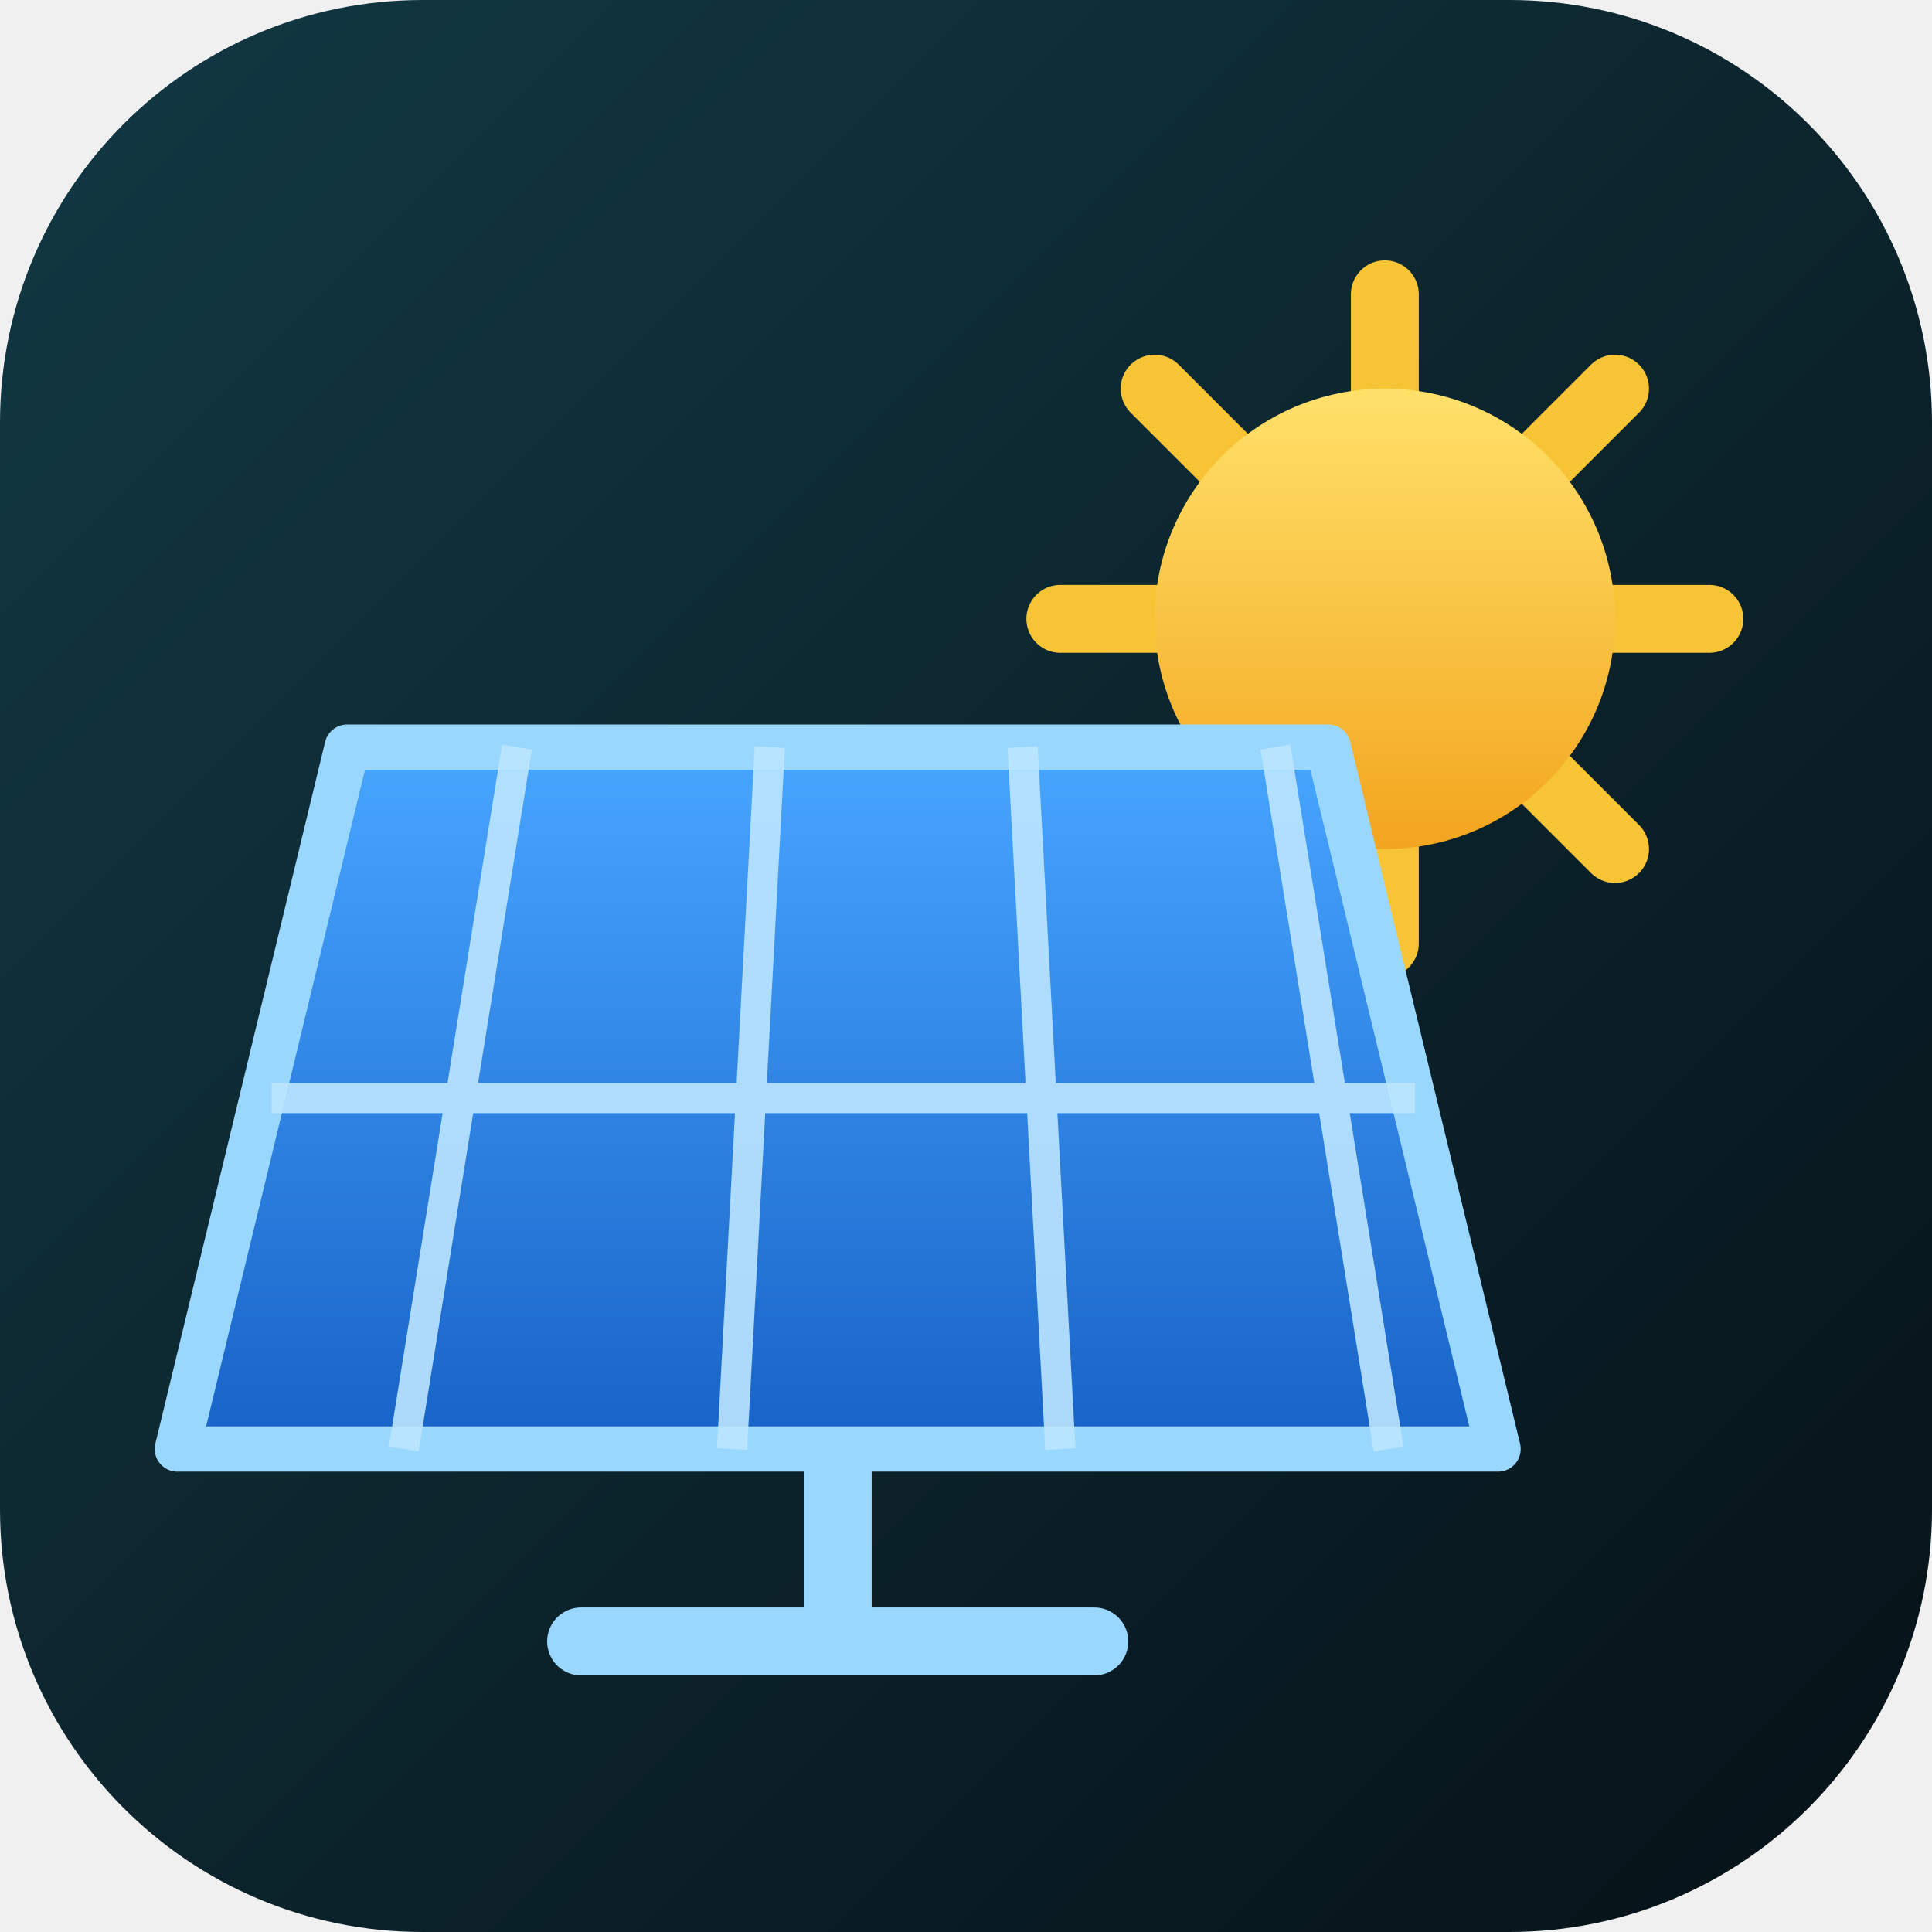
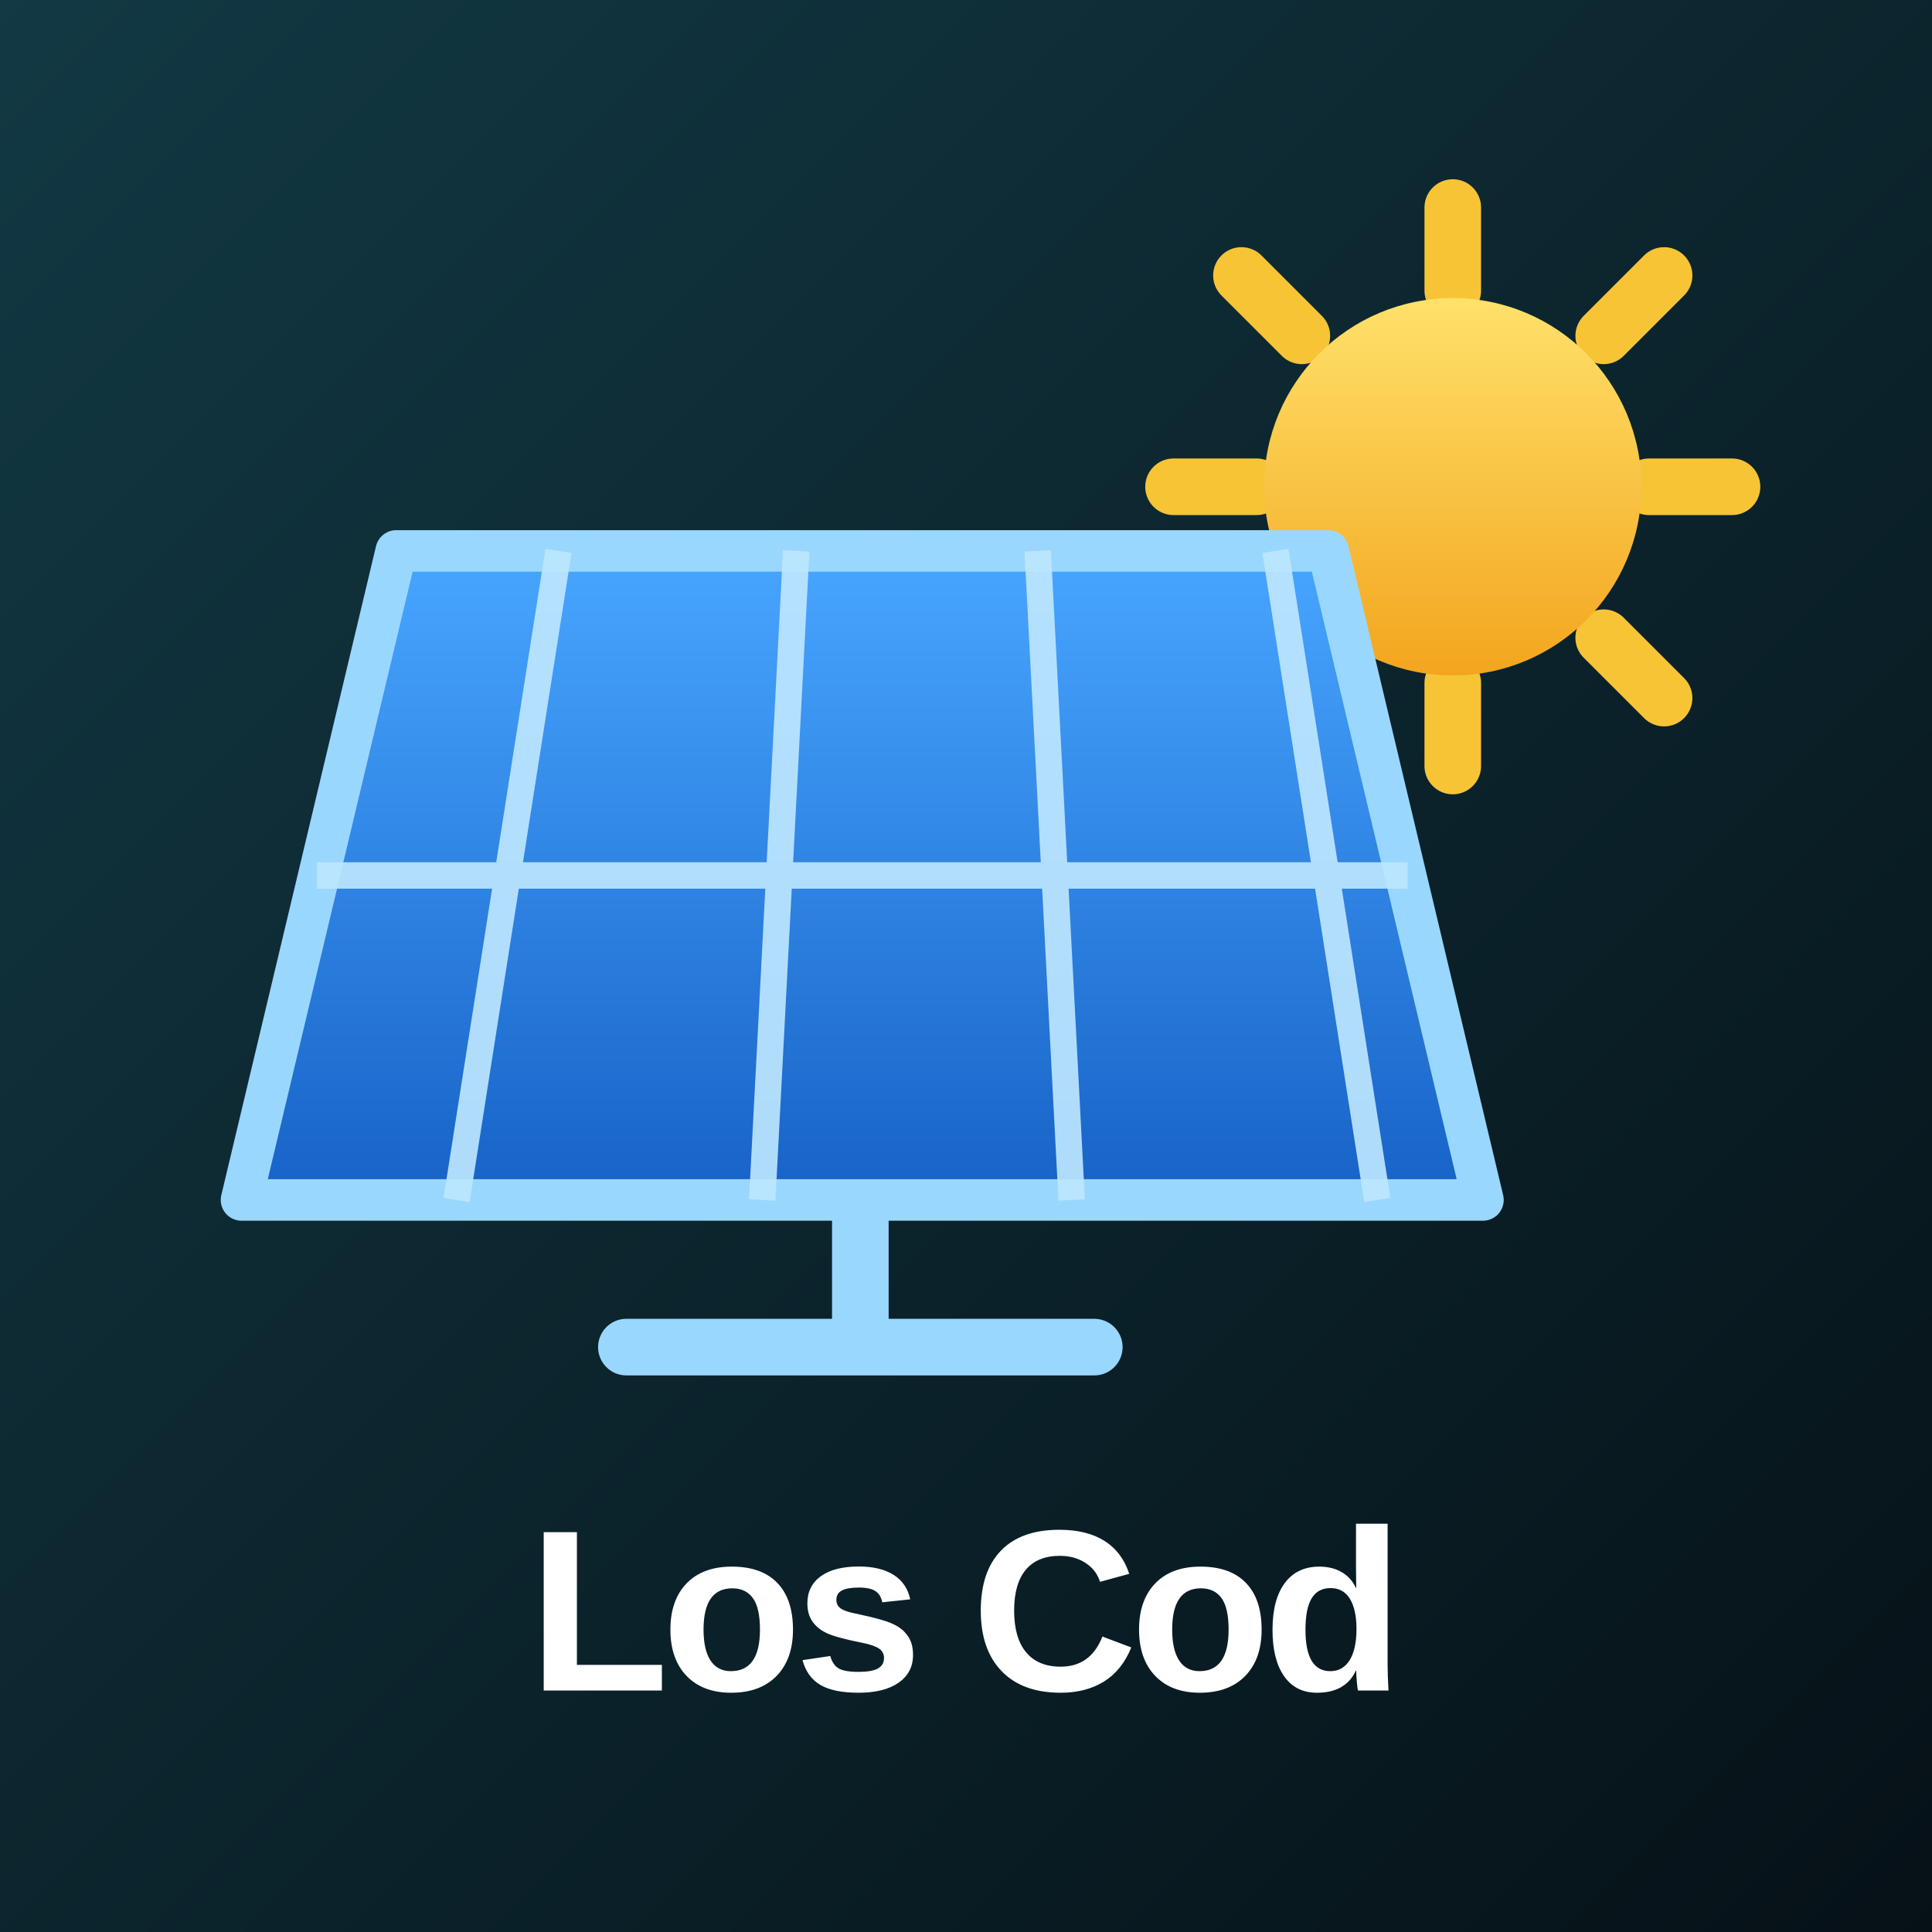
<svg xmlns="http://www.w3.org/2000/svg" viewBox="0 0 512 512">
  <defs>
    <linearGradient id="bg" x1="0" y1="0" x2="1" y2="1">
      <stop stop-color="#123944" />
      <stop offset="1" stop-color="#061117" />
    </linearGradient>
    <linearGradient id="panel" x1="0" y1="0" x2="0" y2="1">
      <stop stop-color="#48a6ff" />
      <stop offset="1" stop-color="#1762c7" />
    </linearGradient>
    <linearGradient id="sun" x1="0" y1="0" x2="0" y2="1">
      <stop stop-color="#ffe16a" />
      <stop offset="1" stop-color="#f3a51e" />
    </linearGradient>
  </defs>
-   <rect width="512" height="512" rx="112" fill="url(#bg)" />
-   <g stroke="#f7c436" stroke-width="18" stroke-linecap="round">
-     <path d="M367 78v26M367 224v26M281 164h26M427 164h26M306 103l19 19M409 206l19 19M428 103l-19 19M325 206l-19 19" />
+   <rect width="512" height="512" fill="url(#bg)" />
+   <g stroke="#f7c436" stroke-width="15" stroke-linecap="round">
+     <path d="M385 55v22M385 181v22M311 129h22M437 129h22M329 73l16 16M425 169l16 16M441 73l-16 16M345 169l-16 16" />
  </g>
-   <circle cx="367" cy="164" r="61" fill="url(#sun)" />
-   <path d="M92 198h260l45 186H47z" fill="url(#panel)" stroke="#9ad7ff" stroke-width="12" stroke-linejoin="round" />
-   <g fill="none" stroke="#bde6ff" stroke-width="8" opacity=".9">
-     <path d="M137 198l-30 186M204 198l-10 186M271 198l10 186M338 198l30 186M72 291h303" />
+   <circle cx="385" cy="129" r="50" fill="url(#sun)" />
+   <path d="M105 146h247l41 172H64z" fill="url(#panel)" stroke="#9ad7ff" stroke-width="11" stroke-linejoin="round" />
+   <g fill="none" stroke="#bde6ff" stroke-width="7" opacity=".92">
+     <path d="M148 146l-27 172M211 146l-9 172M275 146l9 172M338 146l27 172M84 232h289" />
  </g>
-   <path d="M222 388v41M154 435h136" fill="none" stroke="#9ad7ff" stroke-width="18" stroke-linecap="round" />
+   <path d="M228 322v30M166 357h124" fill="none" stroke="#9ad7ff" stroke-width="15" stroke-linecap="round" />
+   <text x="256" y="448" text-anchor="middle" fill="#ffffff" font-family="Arial, Helvetica, sans-serif" font-size="61" font-weight="800" letter-spacing="-2">Los Cod</text>
</svg>
